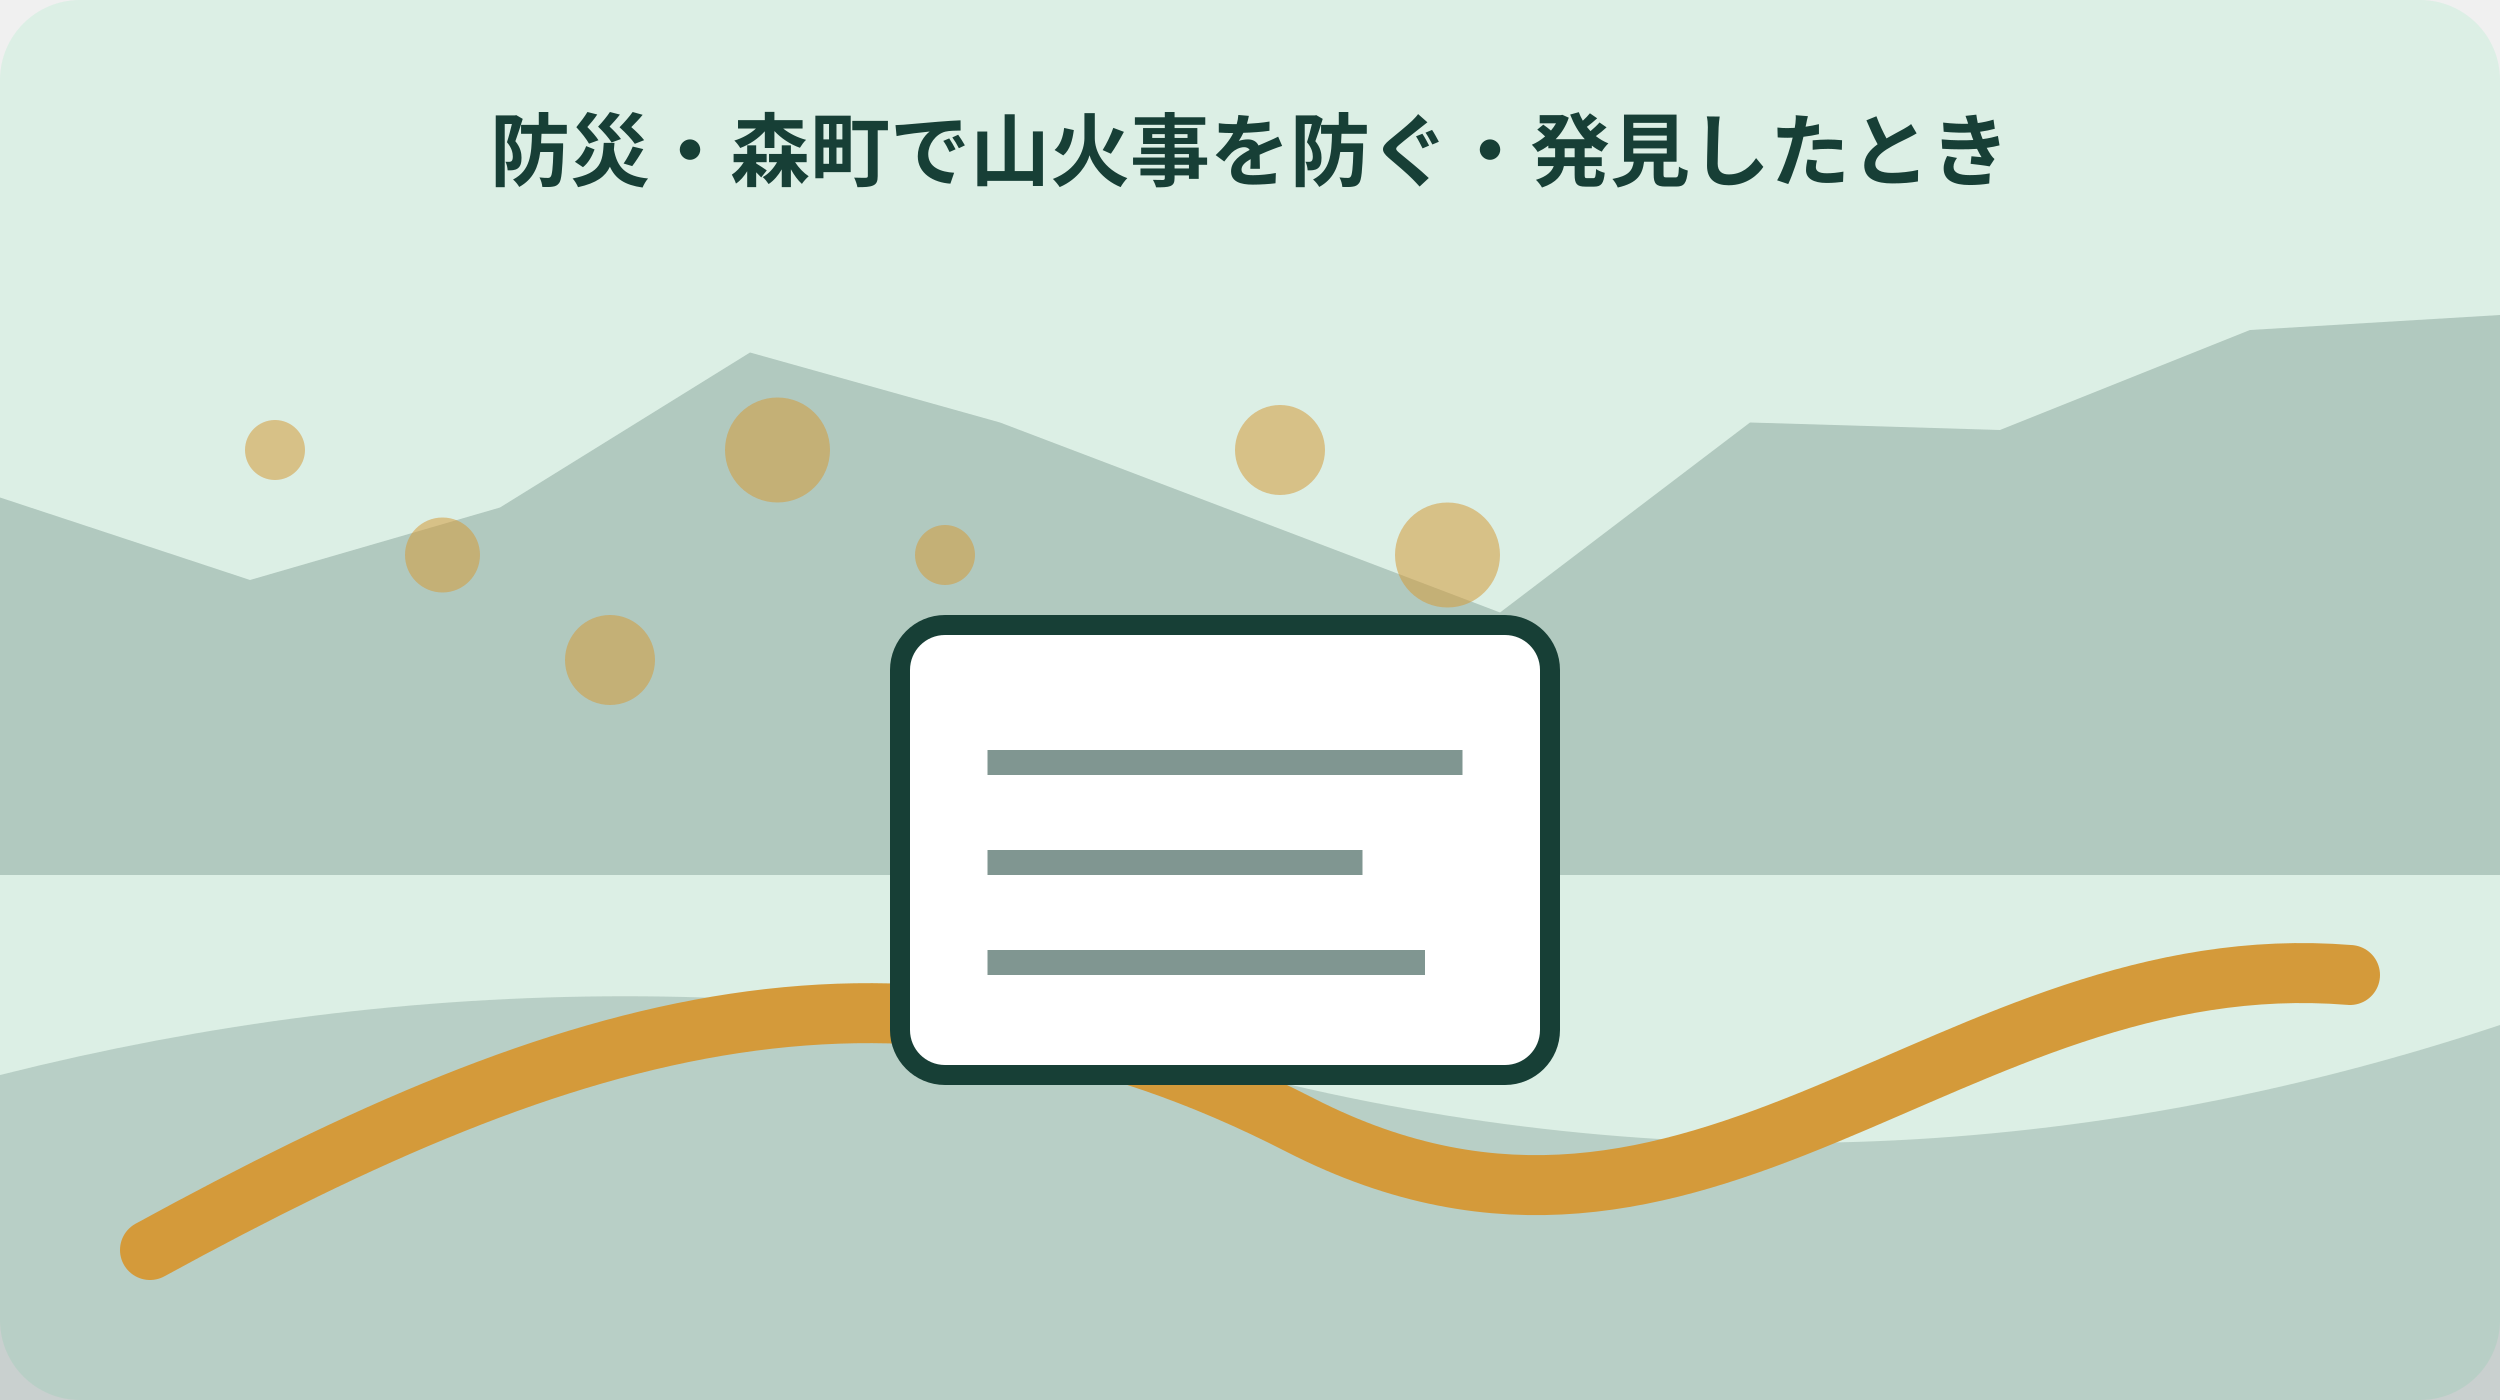
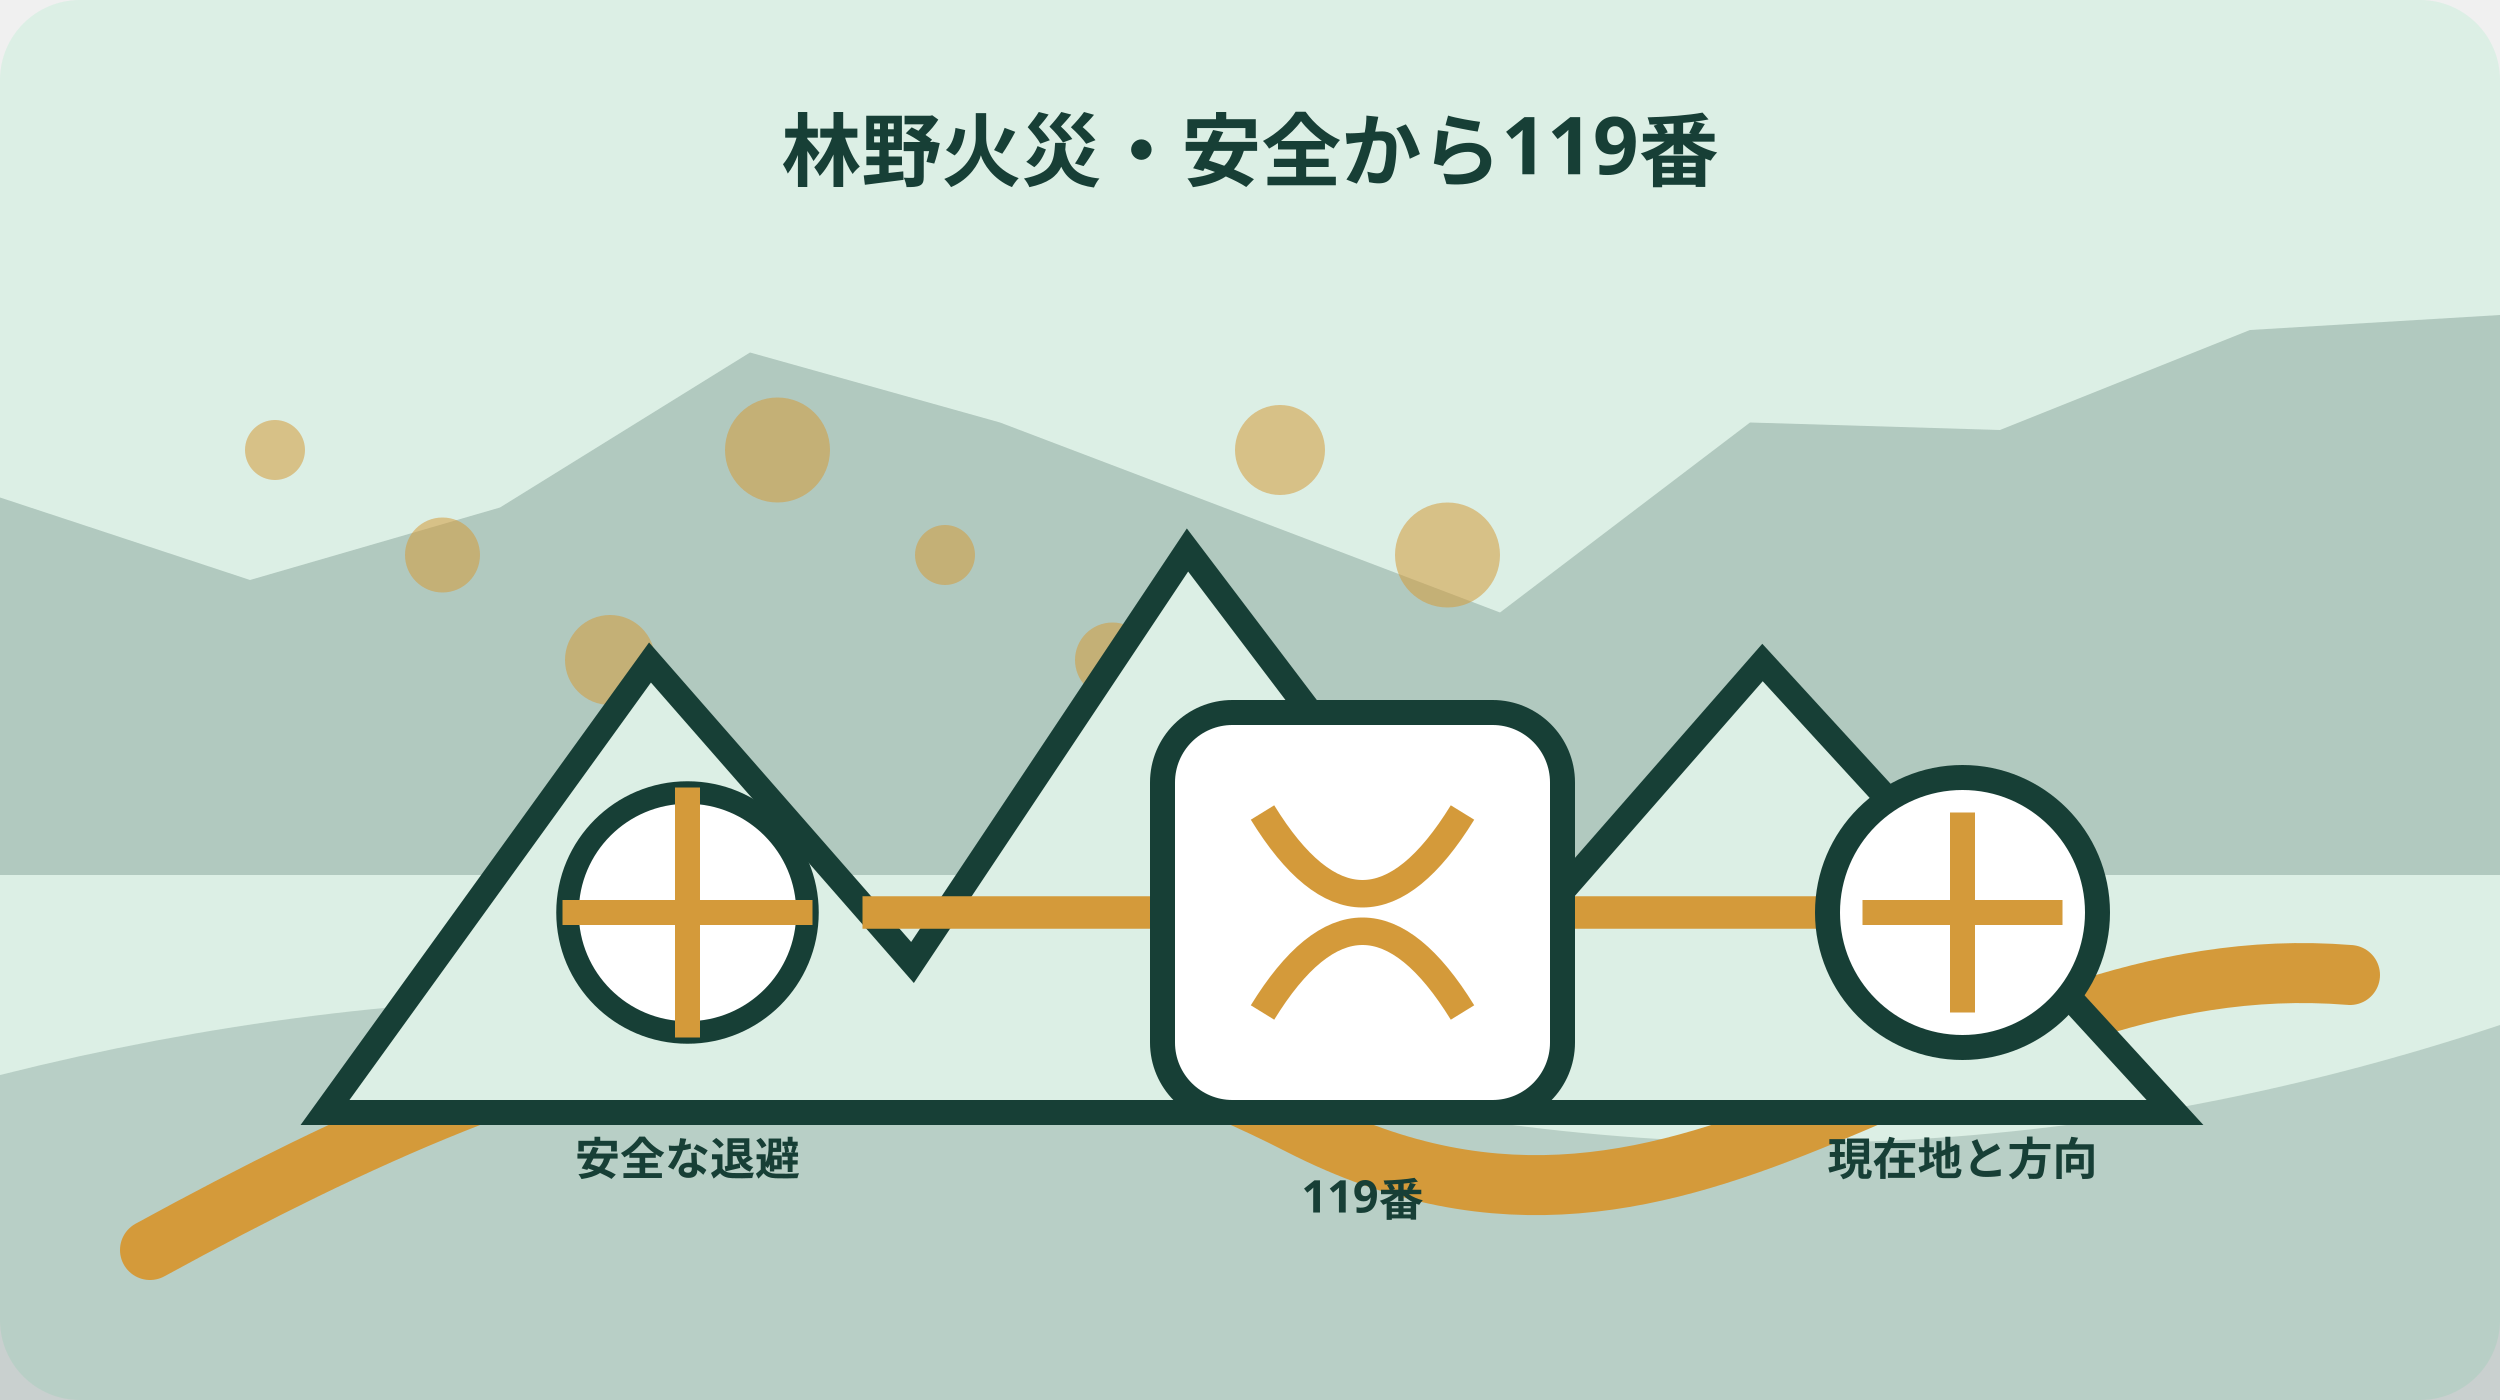
<svg xmlns="http://www.w3.org/2000/svg" width="1000" height="560" viewBox="0 0 1000 560" role="img" aria-labelledby="title desc" data-illustration="mori-editorial" data-topic-id="81" data-scene-index="3">
  <rect width="1000" height="560" rx="32" fill="#dcefe5" />
  <polygon points="0,199 100,232 200,203 300,141 400,169 500,207 600,245 700,169 800,172 900,132 1000,126 1000,350 0,350" fill="#173f36" opacity=".22" />
  <path d="M0 430 Q250 367 500 430 T1000 410 V560 H0Z" fill="#173f36" opacity=".18" />
  <path d="M60 500 C230 407 360 368 520 450 S780 377 940 390" fill="none" stroke="#d49a3a" stroke-width="24" stroke-linecap="round" />
  <circle cx="110" cy="180" r="12" fill="#d49a3a" opacity=".55" />
  <circle cx="177" cy="222" r="15" fill="#d49a3a" opacity=".55" />
  <circle cx="244" cy="264" r="18" fill="#d49a3a" opacity=".55" />
  <circle cx="311" cy="180" r="21" fill="#d49a3a" opacity=".55" />
  <circle cx="378" cy="222" r="12" fill="#d49a3a" opacity=".55" />
  <circle cx="445" cy="264" r="15" fill="#d49a3a" opacity=".55" />
  <circle cx="512" cy="180" r="18" fill="#d49a3a" opacity=".55" />
  <circle cx="579" cy="222" r="21" fill="#d49a3a" opacity=".55" />
-   <g data-scene="document">
-     <rect x="360" y="250" width="260" height="180" rx="18" fill="#fff" stroke="#173f36" stroke-width="8" />
-     <path d="M395 305h190M395 345h150M395 385h175" stroke="#173f36" stroke-width="10" opacity=".55" />
+   <g data-scene="wildfire-safe-119-location-route">
+     <path d="M130 445 260 265l105 120 110-165 125 165 105-120 165 180Z" fill="#dcefe5" stroke="#173f36" stroke-width="10" />
+     <circle cx="275" cy="365" r="48" fill="#fff" stroke="#173f36" stroke-width="9" />
+     <path d="M275 315v100M225 365h100" stroke="#d49a3a" stroke-width="10" />
+     <path d="M345 365h120M625 365h120" stroke="#d49a3a" stroke-width="13" />
+     <rect x="465" y="285" width="160" height="160" rx="28" fill="#fff" stroke="#173f36" stroke-width="10" />
+     <path d="M505 325q40 65 80 0M505 405q40-65 80 0" fill="none" stroke="#d49a3a" stroke-width="11" />
+     <circle cx="785" cy="365" r="54" fill="#fff" stroke="#173f36" stroke-width="10" />
+     <path d="M785 325v80M745 365h80" stroke="#d49a3a" stroke-width="10" />
+     <g font-family="sans-serif" font-size="18" font-weight="700" fill="#173f36" text-anchor="middle">
+       <text x="275" y="470">安全な退避</text>
+       <text x="545" y="485">119番</text>
+       <text x="785" y="470">現在地と方向</text>
+     </g>
  </g>
-   <text x="500" y="72" text-anchor="middle" font-family="sans-serif" font-size="32" font-weight="700" fill="#173f36">防災・森町で山火事を防ぐ・発見したとき</text>
+   <text x="500" y="72" text-anchor="middle" font-family="sans-serif" font-size="32" font-weight="700" fill="#173f36">林野火災・安全から119番</text>
</svg>
